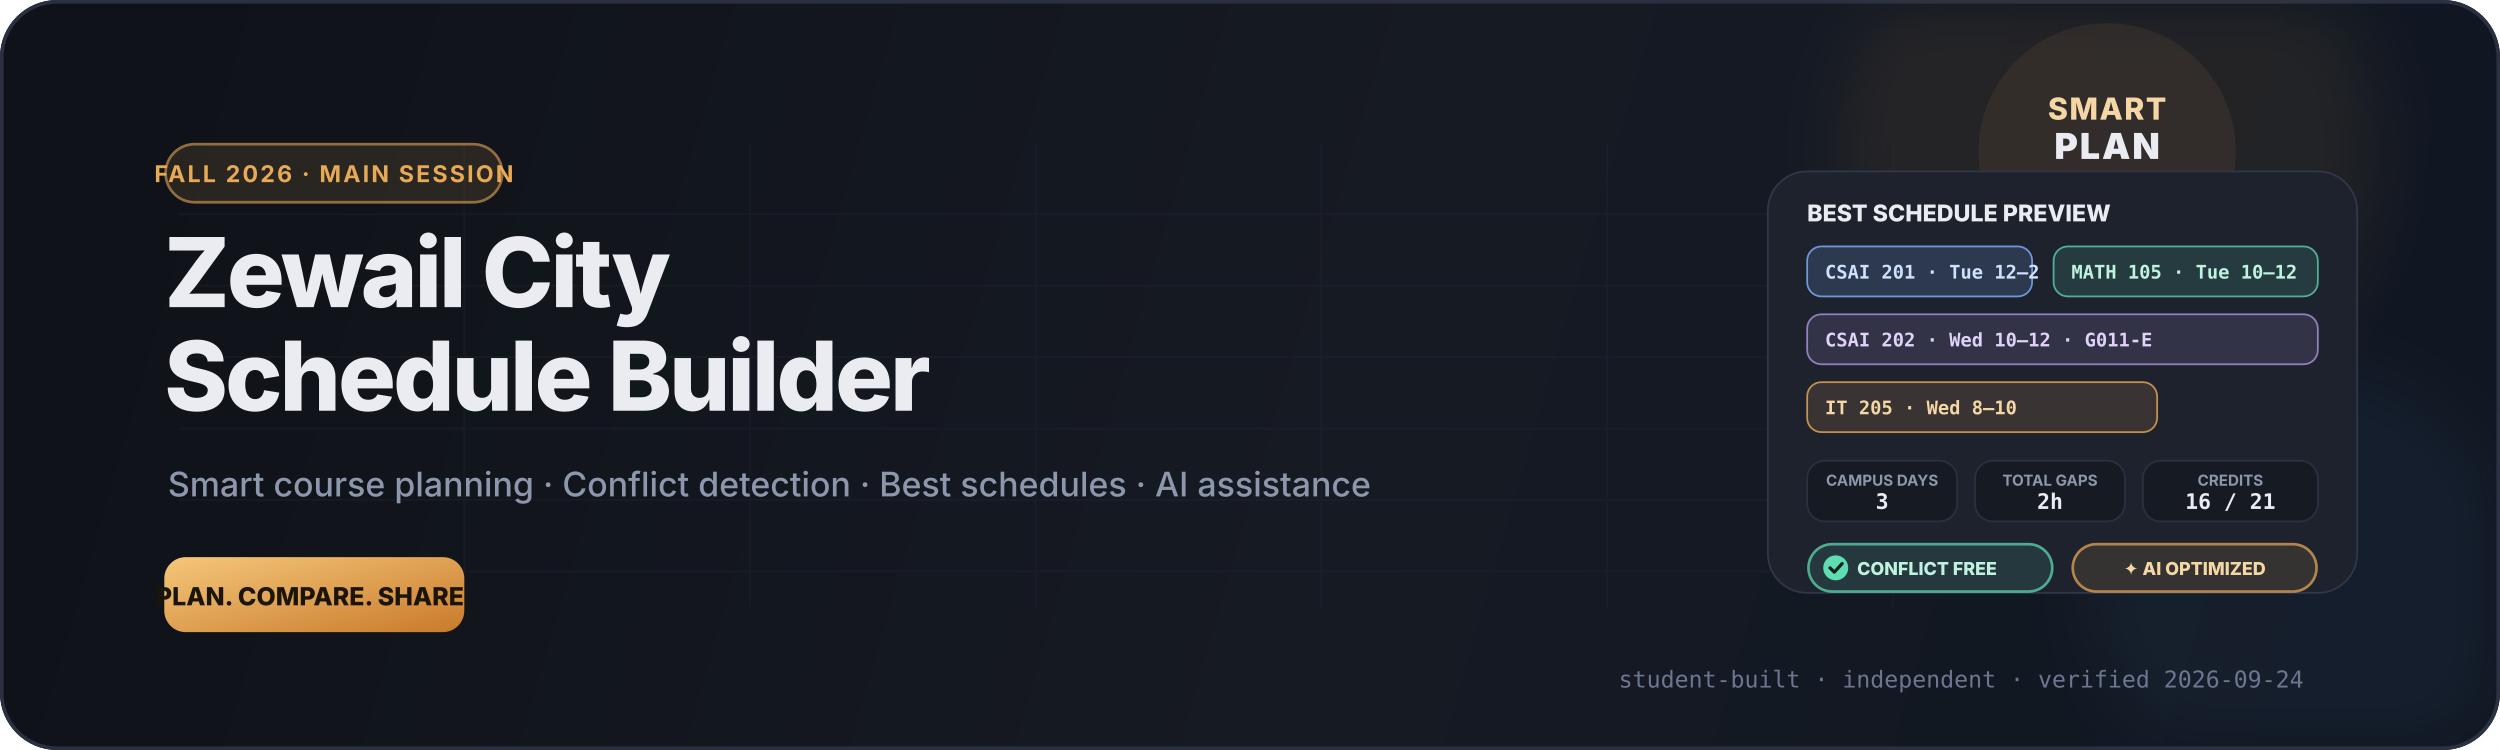
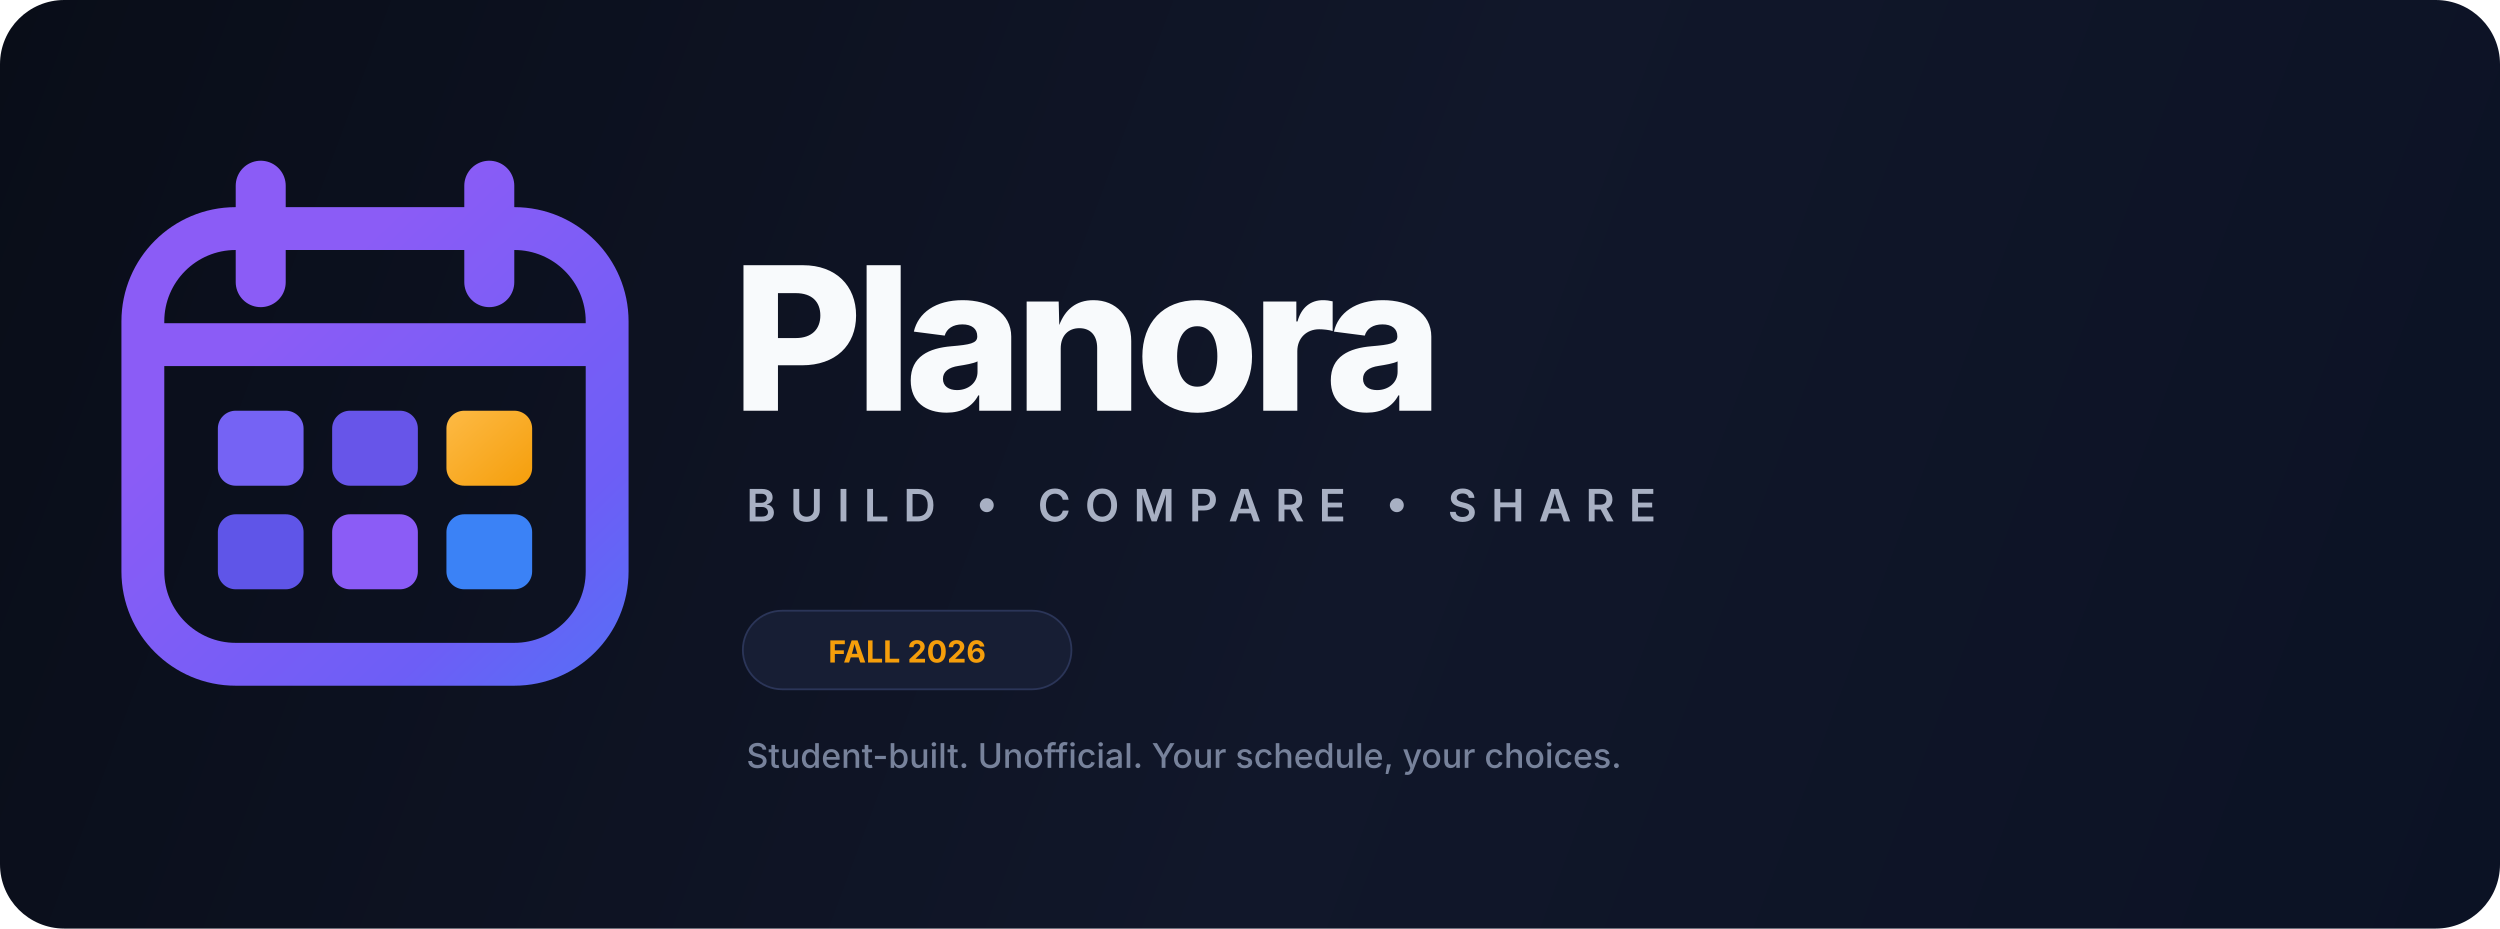
- <svg xmlns="http://www.w3.org/2000/svg" width="1400" height="420" viewBox="0 0 1400 420" fill="none">
+ <svg xmlns="http://www.w3.org/2000/svg" viewBox="0 0 1400 520" role="img" aria-labelledby="title desc">
  <defs>
-     <linearGradient id="bg" x1="80" y1="30" x2="1320" y2="390" gradientUnits="userSpaceOnUse">
-       <stop stop-color="#0F1218" />
-       <stop offset="0.55" stop-color="#161A23" />
-       <stop offset="1" stop-color="#101722" />
+     <linearGradient id="bg" x1="0" y1="0" x2="1400" y2="520" gradientUnits="userSpaceOnUse">
+       <stop stop-color="#090D18" />
+       <stop offset=".55" stop-color="#11172A" />
+       <stop offset="1" stop-color="#0B1224" />
    </linearGradient>
-     <linearGradient id="gold" x1="0" y1="0" x2="1" y2="1">
-       <stop stop-color="#F5C77A" />
-       <stop offset="1" stop-color="#C97A2B" />
+     <radialGradient id="glow1" cx="0" cy="0" r="1" gradientTransform="translate(1100 80) rotate(135) scale(520 390)">
+       <stop stop-color="#6D5EF6" stop-opacity=".28" />
+       <stop offset="1" stop-color="#6D5EF6" stop-opacity="0" />
+     </radialGradient>
+     <radialGradient id="glow2" cx="0" cy="0" r="1" gradientTransform="translate(1220 420) rotate(180) scale(420 300)">
+       <stop stop-color="#3B82F6" stop-opacity=".18" />
+       <stop offset="1" stop-color="#3B82F6" stop-opacity="0" />
+     </radialGradient>
+     <linearGradient id="brand" x1="92" y1="84" x2="355" y2="360" gradientUnits="userSpaceOnUse">
+       <stop stop-color="#8B5CF6" />
+       <stop offset=".5" stop-color="#6D5EF6" />
+       <stop offset="1" stop-color="#3B82F6" />
    </linearGradient>
-     <filter id="glow" x="-50%" y="-50%" width="200%" height="200%">
-       <feGaussianBlur stdDeviation="18" result="blur" />
-     </filter>
+     <linearGradient id="warm" x1="0" y1="0" x2="1" y2="1">
+       <stop stop-color="#FDBA45" />
+       <stop offset="1" stop-color="#F59E0B" />
+     </linearGradient>
  </defs>
-   <rect width="1400" height="420" rx="32" fill="url(#bg)" />
-   <rect x="1" y="1" width="1398" height="418" rx="31" stroke="#2A3040" stroke-width="2" />
-   <circle cx="1180" cy="85" r="150" fill="#E8A957" opacity="0.08" filter="url(#glow)" />
-   <circle cx="1180" cy="85" r="72" fill="#E8A957" opacity="0.08" />
-   <g transform="translate(1180 85)">
-     <text x="0" y="-18" text-anchor="middle" fill="#F5D7A5" font-family="Inter,Segoe UI,sans-serif" font-size="17" font-weight="800" letter-spacing="0.8">SMART</text>
-     <text x="0" y="4" text-anchor="middle" fill="#EAECF1" font-family="Inter,Segoe UI,sans-serif" font-size="20" font-weight="900" letter-spacing="1.1">PLAN</text>
-     <text x="0" y="25" text-anchor="middle" fill="#A7B0C2" font-family="Inter,Segoe UI,sans-serif" font-size="6.9" font-weight="700" letter-spacing="0.7">BUILD • COMPARE • SHARE</text>
-     <text x="0" y="40" text-anchor="middle" fill="#6D7690" font-family="IBM Plex Mono,monospace" font-size="7.2" font-weight="700" letter-spacing="1.15">STUDENT-BUILT</text>
+   <rect width="1400" height="520" rx="36" fill="url(#bg)" />
+   <rect width="1400" height="520" rx="36" fill="url(#glow1)" />
+   <rect width="1400" height="520" rx="36" fill="url(#glow2)" />
+   <g transform="translate(80 82)">
+     <rect x="0" y="46" width="260" height="244" rx="52" fill="none" stroke="url(#brand)" stroke-width="24" />
+     <path d="M0 111h260" stroke="url(#brand)" stroke-width="24" />
+     <path d="M66 22v54M194 22v54" stroke="url(#brand)" stroke-width="28" stroke-linecap="round" />
+     <rect x="42" y="148" width="48" height="42" rx="10" fill="#7563F4" />
+     <rect x="106" y="148" width="48" height="42" rx="10" fill="#6755E9" />
+     <rect x="170" y="148" width="48" height="42" rx="10" fill="url(#warm)" />
+     <rect x="42" y="206" width="48" height="42" rx="10" fill="#5F55E8" />
+     <rect x="106" y="206" width="48" height="42" rx="10" fill="#8B5CF6" />
+     <rect x="170" y="206" width="48" height="42" rx="10" fill="#3B82F6" />
  </g>
-   <circle cx="1290" cy="325" r="120" fill="#7FB2FF" opacity="0.05" filter="url(#glow)" />
-   <g opacity="0.24" stroke="#2A3040">
-     <path d="M100 320H1300" />
-     <path d="M100 280H1300" />
-     <path d="M100 240H1300" />
-     <path d="M100 200H1300" />
-     <path d="M100 160H1300" />
-     <path d="M100 120H1300" />
-     <path d="M260 80V340" />
-     <path d="M420 80V340" />
-     <path d="M580 80V340" />
-     <path d="M740 80V340" />
-     <path d="M900 80V340" />
-     <path d="M1060 80V340" />
-   </g>
-   <g transform="translate(92 80)">
-     <rect width="190" height="34" rx="17" fill="#E8A957" opacity="0.12" />
-     <rect x="0.75" y="0.75" width="188.5" height="32.5" rx="16.25" stroke="#E8A957" stroke-opacity="0.55" stroke-width="1.5" />
-     <text x="95" y="22" text-anchor="middle" fill="#E8A957" font-family="Inter,Segoe UI,sans-serif" font-size="13" font-weight="700" letter-spacing="1.2">FALL 2026 · MAIN SESSION</text>
-     <text x="0" y="92" fill="#EAECF1" font-family="Inter,Segoe UI,sans-serif" font-size="54" font-weight="800" letter-spacing="-1.6">Zewail City</text>
-     <text x="0" y="150" fill="#EAECF1" font-family="Inter,Segoe UI,sans-serif" font-size="54" font-weight="800" letter-spacing="-1.6">Schedule Builder</text>
-     <text x="2" y="198" fill="#8D97AC" font-family="Inter,Segoe UI,sans-serif" font-size="19" font-weight="500">
-       Smart course planning · Conflict detection · Best schedules · AI assistance
-     </text>
-     <g transform="translate(0 232)">
-       <rect width="168" height="42" rx="12" fill="url(#gold)" />
-       <text x="84" y="27" text-anchor="middle" fill="#1B1508" font-family="Inter,Segoe UI,sans-serif" font-size="14" font-weight="800">PLAN. COMPARE. SHARE.</text>
-     </g>
-   </g>
-   <g transform="translate(990 96)">
-     <rect x="0" y="0" width="330" height="236" rx="22" fill="#1D222D" stroke="#303748" />
-     <text x="22" y="28" fill="#EAECF1" font-family="Inter,Segoe UI,sans-serif" font-size="13" font-weight="800">BEST SCHEDULE PREVIEW</text>
-     <g transform="translate(22 42)">
-       <rect width="126" height="28" rx="8" fill="#7FB2FF" opacity="0.16" />
-       <rect width="126" height="28" rx="8" stroke="#7FB2FF" opacity="0.8" />
-       <text x="10" y="18" fill="#CFE1FF" font-family="IBM Plex Mono,monospace" font-size="10.5" font-weight="700">CSAI 201 · Tue 12–2</text>
-       <rect x="138" width="148" height="28" rx="8" fill="#5FDCB2" opacity="0.14" />
-       <rect x="138" width="148" height="28" rx="8" stroke="#5FDCB2" opacity="0.75" />
-       <text x="148" y="18" fill="#BFF3DF" font-family="IBM Plex Mono,monospace" font-size="10.5" font-weight="700">MATH 105 · Tue 10–12</text>
-       <rect y="38" width="286" height="28" rx="8" fill="#C1A2F5" opacity="0.13" />
-       <rect y="38" width="286" height="28" rx="8" stroke="#C1A2F5" opacity="0.7" />
-       <text x="10" y="56" fill="#E0D2F8" font-family="IBM Plex Mono,monospace" font-size="10.5" font-weight="700">CSAI 202 · Wed 10–12 · G011-E</text>
-       <rect y="76" width="196" height="28" rx="8" fill="#E8A957" opacity="0.14" />
-       <rect y="76" width="196" height="28" rx="8" stroke="#E8A957" opacity="0.8" />
-       <text x="10" y="94" fill="#F5D7A5" font-family="IBM Plex Mono,monospace" font-size="10.5" font-weight="700">IT 205 · Wed 8–10</text>
-       <g transform="translate(0 120)">
-         <rect width="84" height="34" rx="10" fill="#161A23" stroke="#2A3040" />
-         <text x="42" y="14" text-anchor="middle" fill="#8D97AC" font-family="Inter,Segoe UI,sans-serif" font-size="8.5" font-weight="700">CAMPUS DAYS</text>
-         <text x="42" y="27" text-anchor="middle" fill="#EAECF1" font-family="IBM Plex Mono,monospace" font-size="12" font-weight="800">3</text>
-         <rect x="94" width="84" height="34" rx="10" fill="#161A23" stroke="#2A3040" />
-         <text x="136" y="14" text-anchor="middle" fill="#8D97AC" font-family="Inter,Segoe UI,sans-serif" font-size="8.5" font-weight="700">TOTAL GAPS</text>
-         <text x="136" y="27" text-anchor="middle" fill="#EAECF1" font-family="IBM Plex Mono,monospace" font-size="12" font-weight="800">2h</text>
-         <rect x="188" width="98" height="34" rx="10" fill="#161A23" stroke="#2A3040" />
-         <text x="237" y="14" text-anchor="middle" fill="#8D97AC" font-family="Inter,Segoe UI,sans-serif" font-size="8.5" font-weight="700">CREDITS</text>
-         <text x="237" y="27" text-anchor="middle" fill="#EAECF1" font-family="IBM Plex Mono,monospace" font-size="12" font-weight="800">16 / 21</text>
-       </g>
-       <g transform="translate(0 166)">
-         <rect width="138" height="28" rx="14" fill="#5FDCB2" opacity="0.12" />
-         <rect x="0.75" y="0.75" width="136.5" height="26.5" rx="13.25" stroke="#5FDCB2" stroke-opacity="0.7" stroke-width="1.5" />
-         <circle cx="16" cy="14" r="7" fill="#5FDCB2" />
-         <path d="M12.8 14L15.2 16.4L19.6 11.6" stroke="#102219" stroke-width="1.8" stroke-linecap="round" stroke-linejoin="round" />
-         <text x="28" y="18" fill="#BFF3DF" font-family="Inter,Segoe UI,sans-serif" font-size="10" font-weight="800">CONFLICT FREE</text>
-         <rect x="148" width="138" height="28" rx="14" fill="#E8A957" opacity="0.12" />
-         <rect x="148.75" y="0.75" width="136.5" height="26.5" rx="13.25" stroke="#E8A957" stroke-opacity="0.7" stroke-width="1.5" />
-         <text x="217" y="18" text-anchor="middle" fill="#F5D7A5" font-family="Inter,Segoe UI,sans-serif" font-size="10" font-weight="800">✦ AI OPTIMIZED</text>
-       </g>
-     </g>
-   </g>
-   <text x="1290" y="385" text-anchor="end" fill="#6D7690" font-family="IBM Plex Mono,monospace" font-size="13">student-built · independent · verified 2026-09-24</text>
+   <text x="410" y="230" fill="#F8FAFC" font-family="Inter,Segoe UI,sans-serif" font-size="112" font-weight="800" letter-spacing="-4">Planora</text>
+   <text x="418" y="292" fill="#A8B0C3" font-family="Inter,Segoe UI,sans-serif" font-size="25" font-weight="600" letter-spacing="8">BUILD • COMPARE • SHARE</text>
+   <rect x="416" y="342" width="184" height="44" rx="22" fill="#171E34" stroke="#2B3558" />
+   <text x="508" y="371" text-anchor="middle" fill="#F59E0B" font-family="Inter,Segoe UI,sans-serif" font-size="17" font-weight="700">FALL 2026</text>
+   <text x="418" y="430" fill="#77829B" font-family="Inter,Segoe UI,sans-serif" font-size="19" font-weight="500">Student-built. Unofficial. Your schedule, your choices.</text>
</svg>
